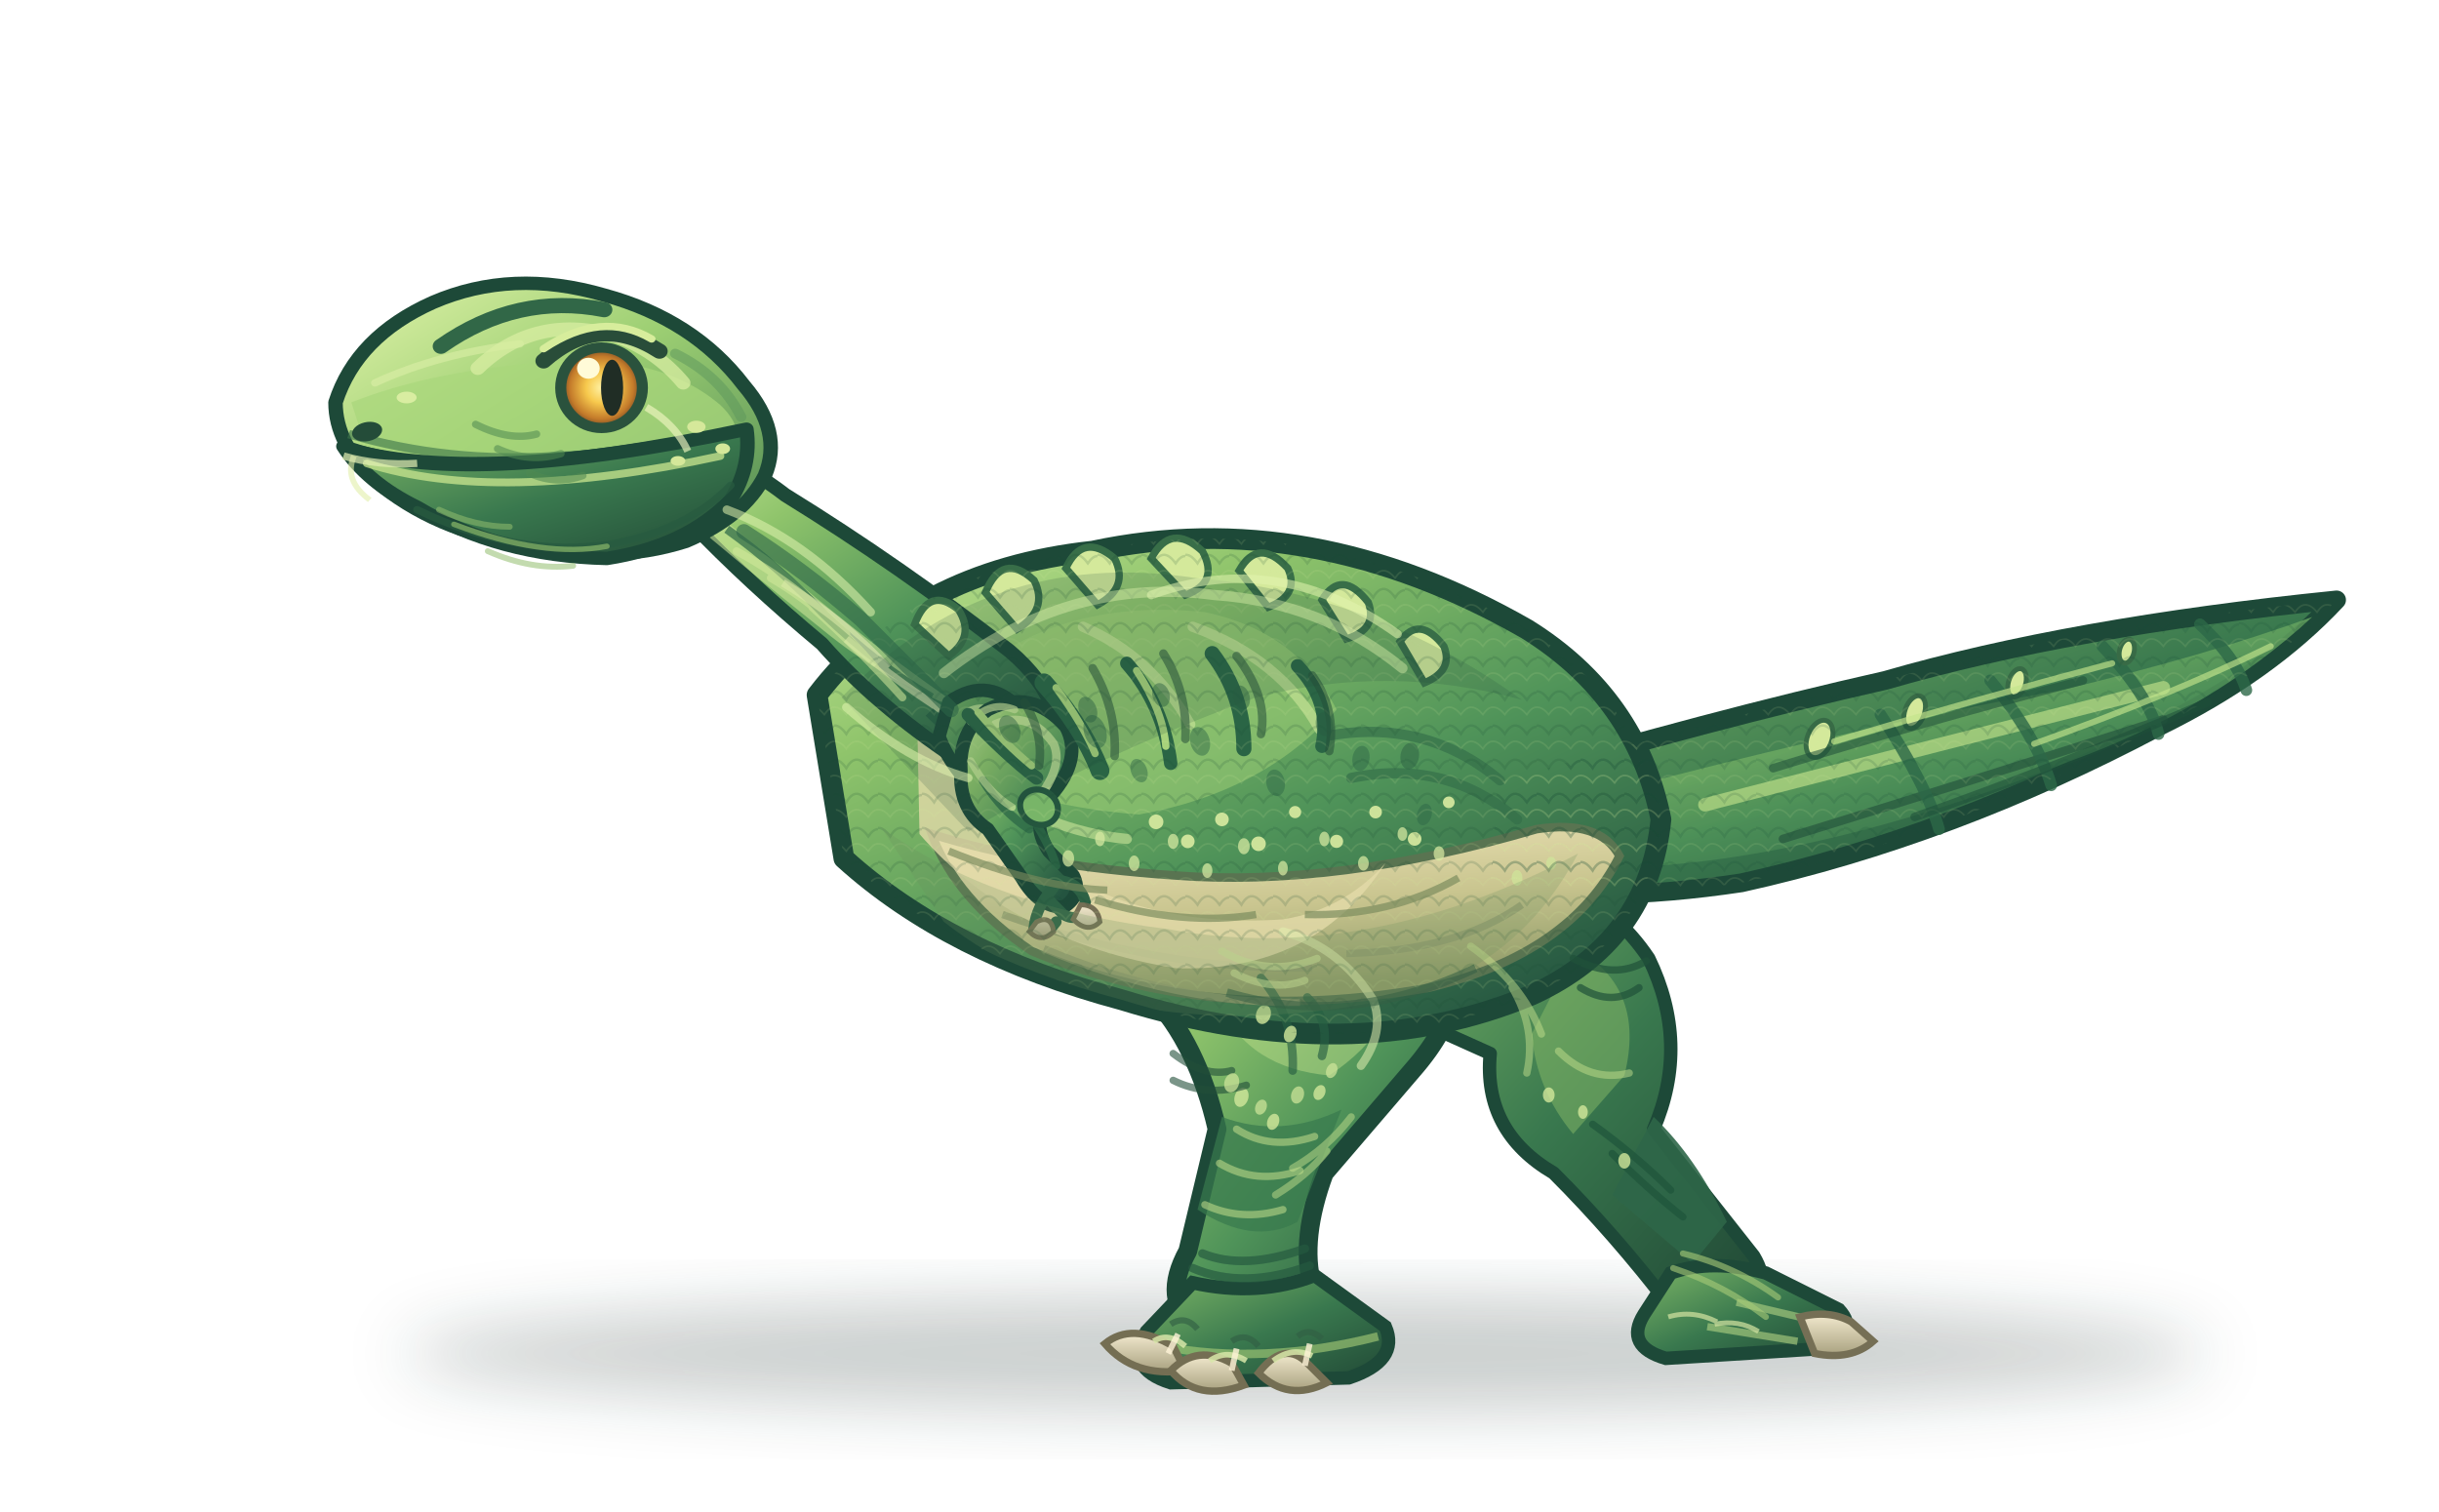
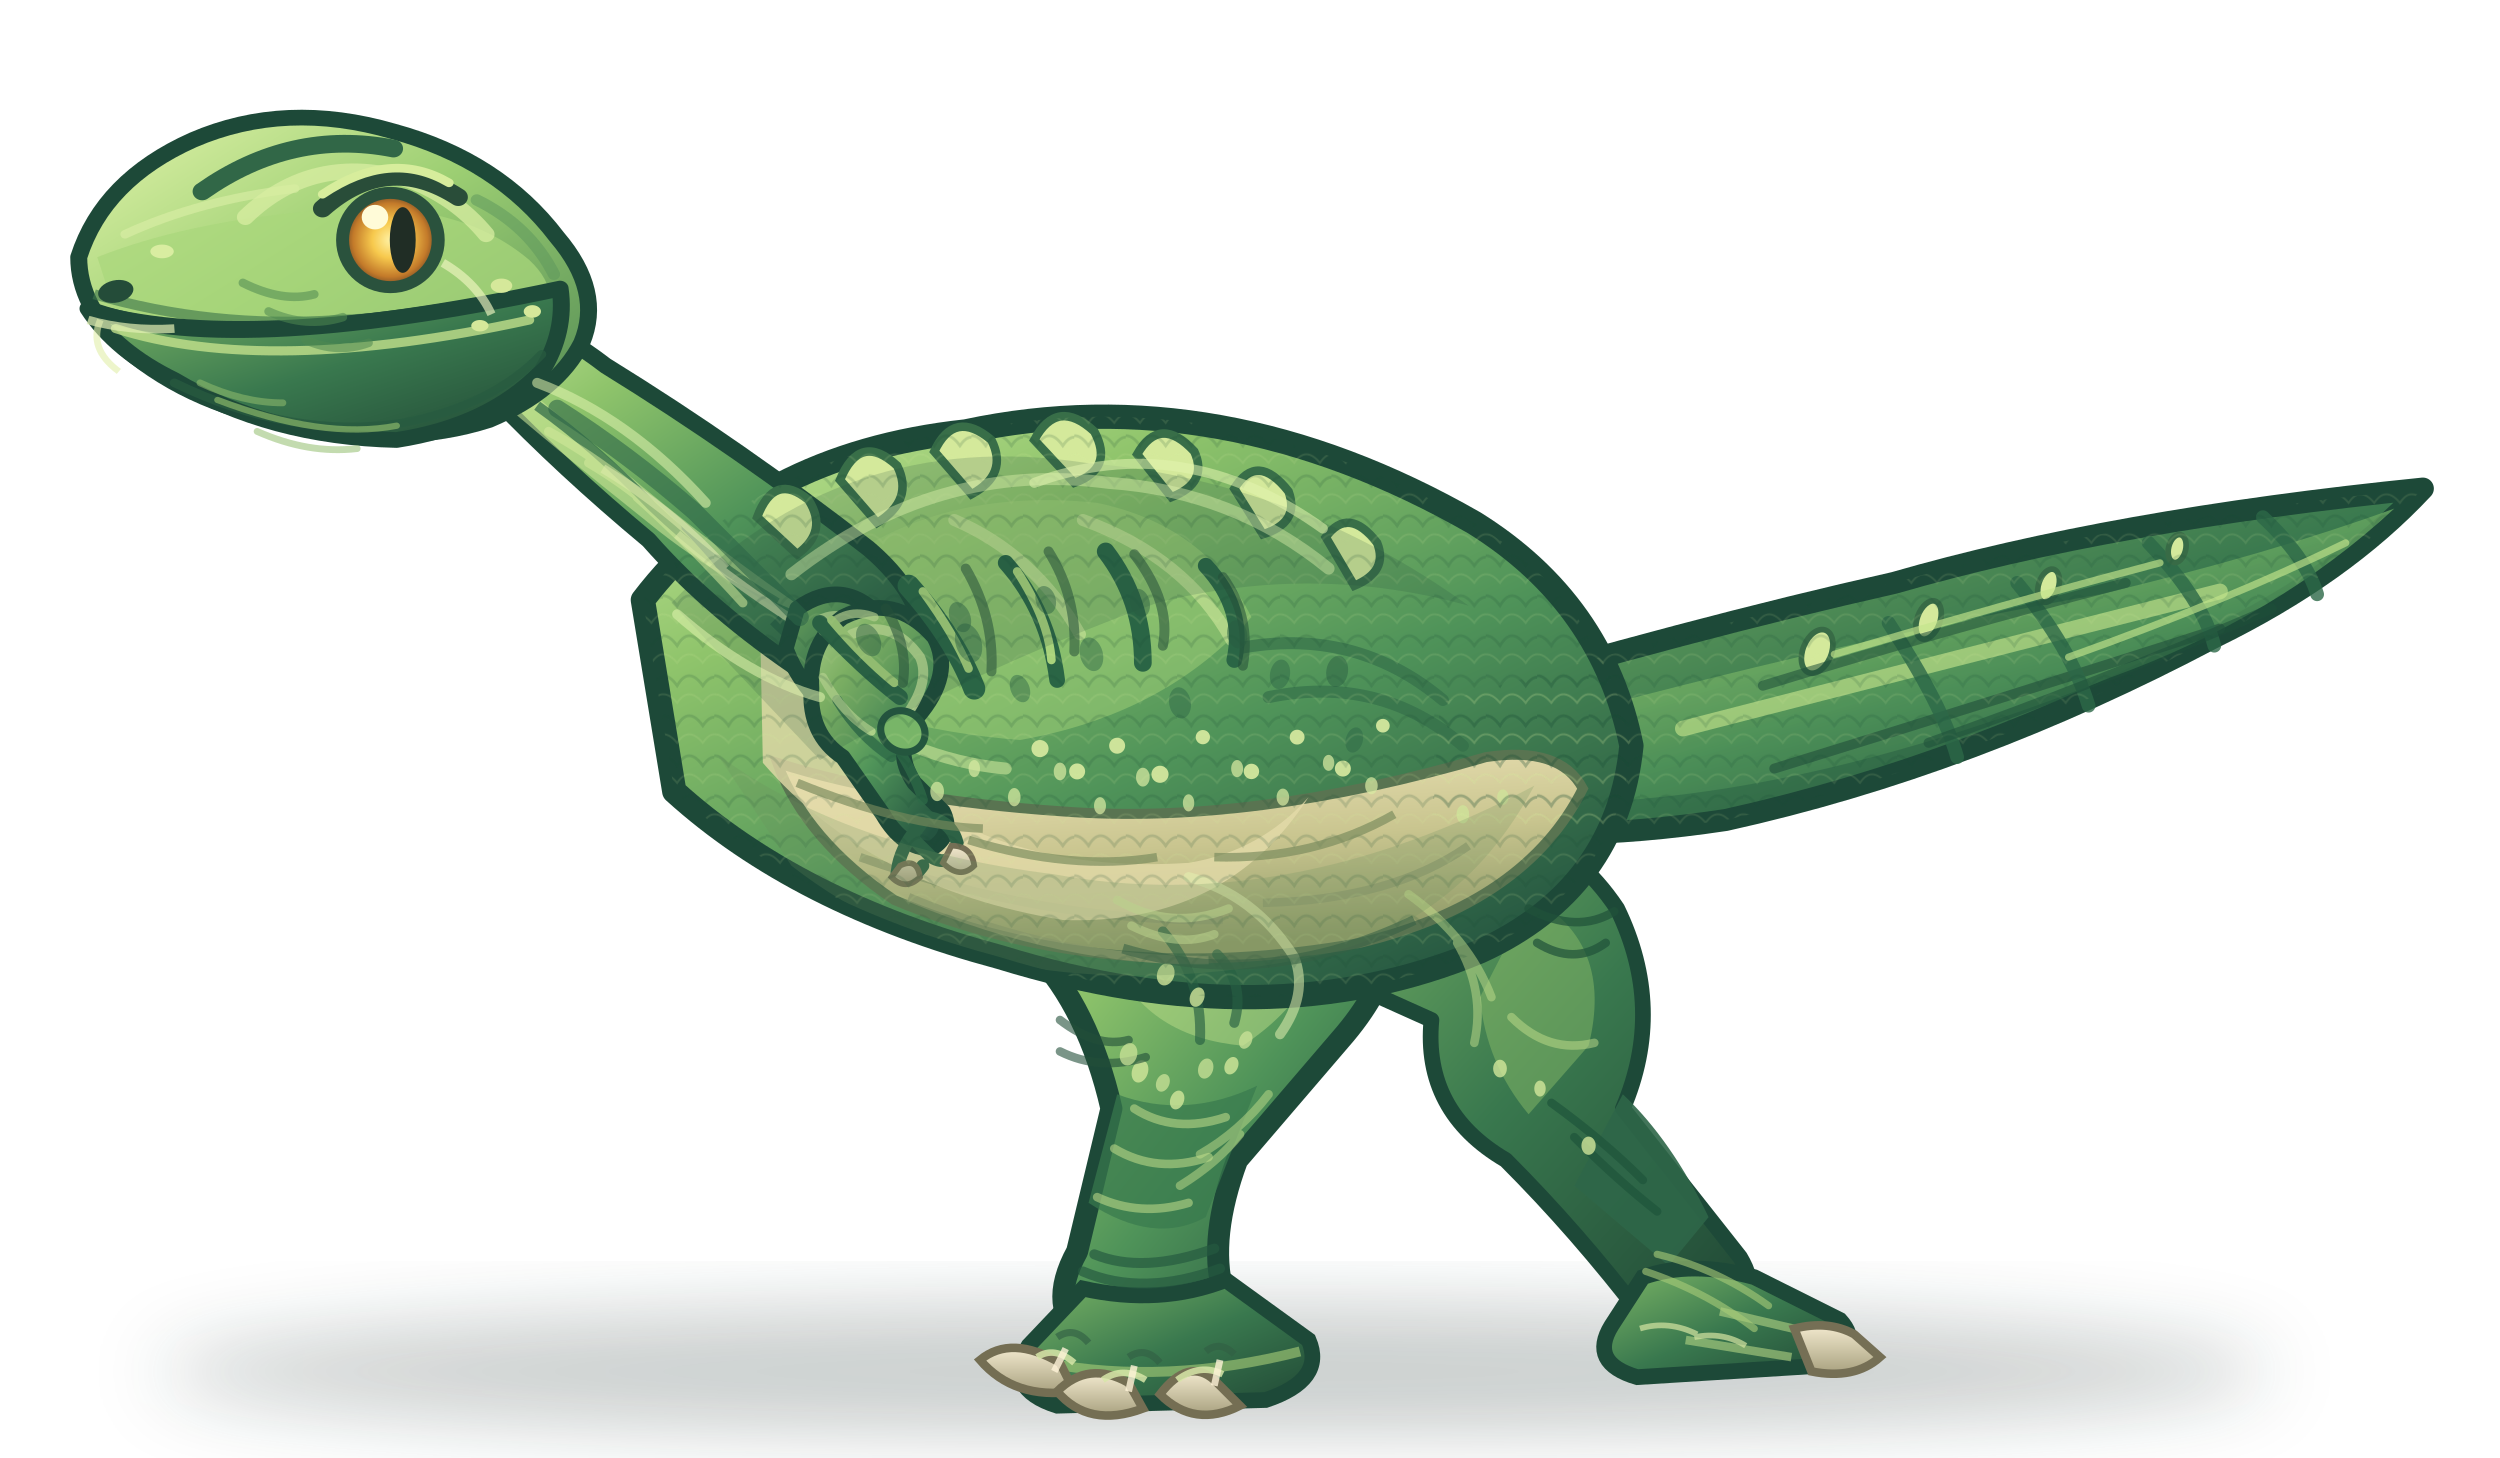
- <svg xmlns="http://www.w3.org/2000/svg" style="shape-rendering:geometricPrecision" viewBox="0 0 1000 620" role="img" aria-labelledby="title desc">
+ <svg xmlns="http://www.w3.org/2000/svg" style="shape-rendering:geometricPrecision" viewBox="110 75 875 510" role="img" aria-labelledby="title desc">
  <defs>
    <linearGradient id="hide" x1="0" y1="0" x2=".8" y2="1">
      <stop stop-color="#c8e99a" />
      <stop offset=".28" stop-color="#8fc46b" />
      <stop offset=".62" stop-color="#4f9359" />
      <stop offset="1" stop-color="#245440" />
    </linearGradient>
    <linearGradient id="hideDark" x1="0" y1="0" x2="1" y2="1">
      <stop stop-color="#7eb766" />
      <stop offset=".52" stop-color="#39784e" />
      <stop offset="1" stop-color="#204735" />
    </linearGradient>
    <linearGradient id="belly" x1="0" y1="0" x2=".3" y2="1">
      <stop stop-color="#f1e6bb" />
      <stop offset=".55" stop-color="#c9c58f" />
      <stop offset="1" stop-color="#8f9b68" />
    </linearGradient>
    <linearGradient id="face" x1="0" y1="0" x2="1" y2="1">
      <stop stop-color="#e2f4aa" />
      <stop offset=".45" stop-color="#9dcf73" />
      <stop offset="1" stop-color="#4d8752" />
    </linearGradient>
    <linearGradient id="claw" x1="0" y1="0" x2="0" y2="1">
      <stop stop-color="#f2e9ce" />
      <stop offset="1" stop-color="#a8a17f" />
    </linearGradient>
    <radialGradient id="amber">
      <stop stop-color="#fff2a5" />
      <stop offset=".38" stop-color="#f7c94d" />
      <stop offset=".78" stop-color="#c37a2a" />
      <stop offset="1" stop-color="#694525" />
    </radialGradient>
    <filter id="shadow" x="-20%" y="-30%" width="140%" height="170%">
      <feGaussianBlur stdDeviation="13" />
    </filter>
    <clipPath id="bodyClip">
      <path d="M335 285 Q374 234 448 226 Q537 207 626 258 Q671 286 681 336 Q676 386 628 408 Q554 439 460 410 Q389 391 346 352Z" />
    </clipPath>
    <pattern id="scaleTexture" width="18" height="14" patternUnits="userSpaceOnUse">
      <path d="M-4 7 Q0 0 5 7 Q9 0 14 7 Q18 1 22 7" fill="none" stroke="#174a34" stroke-width="1" opacity=".26" />
      <path d="M-4 13 Q0 7 5 13 Q9 7 14 13 Q18 7 22 13" fill="none" stroke="#d4e99b" stroke-width=".7" opacity=".2" />
    </pattern>
    <clipPath id="coeloTailClip">
      <path d="M614 321 Q702 295 773 279 Q849 257 958 246 Q930 276 885 298 Q800 343 714 362 Q654 371 611 363Z" />
    </clipPath>
  </defs>
  <ellipse cx="535" cy="555" rx="370" ry="24" fill="#192b28" opacity=".22" filter="url(#shadow)" />
  <path d="M593 356 Q650 354 676 393 Q693 428 678 463 L719 515 Q728 530 713 537 L685 536 Q662 506 637 481 Q608 464 611 432 L562 410Z" fill="url(#hideDark)" stroke="#1d4938" stroke-width="5.5" stroke-linejoin="round" />
  <path d="M646 389 Q675 405 666 441 L645 465 Q630 447 628 424Z" fill="#8abd68" opacity=".48" />
  <path d="M678 458 Q695 474 708 501 L694 518 L661 490Z" fill="#2e6648" opacity=".9" />
  <path d="M685 522 Q702 516 724 522 L754 537 Q763 547 747 553 L683 557 Q666 552 674 539Z" fill="url(#hideDark)" stroke="#1d4938" stroke-width="5.5" />
  <path d="M712 534 L746 542 M700 544 L737 550" stroke="#b2d384" stroke-width="3" opacity=".6" />
  <path d="M738 540 Q750 537 759 542 L768 550 Q759 558 744 555Z" fill="url(#claw)" stroke="#756f55" stroke-width="3" />
  <path d="M614 321 Q702 295 773 279 Q849 257 958 246 Q930 276 885 298 Q800 343 714 362 Q654 371 611 363Z" fill="url(#hideDark)" stroke="#1d4938" stroke-width="7.7" stroke-linejoin="round" />
  <path d="M645 329 Q755 299 845 283 Q904 269 948 253 Q907 291 849 312 Q741 355 657 356Z" fill="url(#hide)" opacity=".82" />
  <path d="M699 330 Q796 305 887 282" fill="none" stroke="#c1e28b" stroke-width="5.5" stroke-linecap="round" opacity=".65" />
  <path d="M731 344 Q812 319 887 295" fill="none" stroke="#24533c" stroke-width="3.5" stroke-linecap="round" opacity=".65" />
  <path d="M771 293 Q790 322 795 340 M816 279 Q835 302 841 322 M862 265 Q881 285 885 301 M902 256 Q917 270 921 283" fill="none" stroke="#2c6847" stroke-width="4.8" stroke-linecap="round" opacity=".8" />
  <g fill="#d4e99b" stroke="#386b46" stroke-width="2">
    <ellipse cx="746" cy="303" rx="5" ry="8" transform="rotate(22 746 303)" />
    <ellipse cx="785" cy="292" rx="4" ry="7" transform="rotate(20 785 292)" />
    <ellipse cx="827" cy="280" rx="3.5" ry="6" transform="rotate(18 827 280)" />
    <ellipse cx="872" cy="267" rx="3" ry="5" transform="rotate(14 872 267)" />
  </g>
  <path d="M514 354 Q566 339 592 375 Q608 406 579 439 L543 481 Q533 508 538 527 Q540 543 523 548 L490 544 Q476 533 487 513 L499 463 Q491 428 472 408Z" fill="url(#hide)" stroke="#1d4938" stroke-width="7.7" stroke-linejoin="round" />
  <path d="M512 376 Q551 362 576 390 Q575 421 545 441 Q512 438 500 412Z" fill="#c0df8b" opacity=".47" />
  <path d="M501 458 Q525 467 550 455 L532 501 Q514 511 491 496Z" fill="#38794d" opacity=".7" />
  <path d="M489 526 Q516 532 539 523 L568 544 Q574 558 553 565 L480 567 Q461 561 470 546Z" fill="url(#hideDark)" stroke="#1d4938" stroke-width="5.5" />
  <path d="M476 552 Q518 560 565 548" fill="none" stroke="#a8ce78" stroke-width="3.5" opacity=".6" />
  <g fill="url(#claw)" stroke="#746e53" stroke-width="3">
    <path d="M481 552 Q464 542 453 551 Q465 565 486 562Z" />
    <path d="M505 559 Q491 551 480 562 Q491 575 510 568Z" />
    <path d="M535 558 Q526 550 516 563 Q528 575 544 567Z" />
  </g>
  <path d="M335 285 Q374 234 448 226 Q537 207 626 258 Q671 286 681 336 Q676 386 628 408 Q554 439 460 410 Q389 391 346 352Z" fill="url(#hide)" stroke="#1d4938" stroke-width="8.5" stroke-linejoin="round" />
  <path d="M382 342 Q423 355 482 359 Q548 364 630 340 Q656 336 664 351 Q644 391 586 405 Q497 421 423 390 Q392 369 382 342Z" fill="url(#belly)" stroke="#597451" stroke-width="3.5" />
  <path d="M411 375 Q476 398 538 397 M428 389 Q483 412 533 411 M552 391 Q597 390 624 371" fill="none" stroke="#8f996d" stroke-width="3" opacity=".7" />
  <path d="M386 288 Q427 244 494 251 Q532 259 548 291 Q518 325 467 334 Q416 330 382 310Z" fill="#a9d77b" opacity=".45" />
  <path d="M444 257 Q472 269 488 297 M489 257 Q525 270 541 299 M397 318 Q429 341 462 344" fill="none" stroke="#d1e99c" stroke-width="4.2" stroke-linecap="round" opacity=".58" />
  <path d="M543 302 Q584 294 615 320 M554 319 Q593 311 622 336" fill="none" stroke="#326d48" stroke-width="4.2" stroke-linecap="round" opacity=".65" />
  <path d="M376 292 Q391 322 424 350 Q465 381 526 377 Q551 373 568 354 Q539 399 482 397 Q415 386 377 342Z" fill="#e4dba9" opacity=".8" />
  <path d="M392 311 Q359 289 337 264 Q307 239 283 214 Q268 197 271 181 Q296 183 322 203 Q369 232 414 267 Q441 290 430 316 Q412 331 392 311Z" fill="url(#hide)" stroke="#1d4938" stroke-width="5.8" stroke-linejoin="round" />
  <path d="M279 199 Q300 215 326 238 Q359 266 397 292 Q365 281 337 258 Q303 231 280 211Z" fill="#d0e99a" opacity=".56" />
  <path d="M298 217 Q319 232 338 252 Q360 273 382 286" stroke="#2e6947" stroke-width="3.5" fill="none" opacity=".72" />
  <path d="M321 239 Q346 254 364 274 M347 262 Q369 281 397 298" stroke="#e2e9b5" stroke-width="3.2" fill="none" opacity=".6" />
  <path d="M381 292 Q399 310 419 319" stroke="#245a40" stroke-width="4.2" fill="none" opacity=".7" />
  <g transform="translate(238 180) scale(1.08 1) translate(-238 -180)">
    <path d="M145 165 Q153 138 182 124 Q212 110 247 121 Q281 131 300 158 Q315 177 308 195 Q300 212 278 222 Q249 232 216 223 Q183 218 160 197 Q145 182 145 165Z" fill="url(#face)" stroke="#1d4938" stroke-width="5.5" stroke-linejoin="round" />
    <path d="M151 165 Q179 153 219 149 Q266 143 291 166 Q304 179 292 194 Q269 209 230 207 Q186 202 158 188Z" fill="#a9d77b" opacity=".72" />
    <path d="M150 178 Q188 190 229 187 Q270 185 300 176" fill="none" stroke="#3e764b" stroke-width="3.5" opacity=".62" />
    <path d="M160 157 Q184 145 215 141" fill="none" stroke="#dff0a9" stroke-width="3" opacity=".55" stroke-linecap="round" />
    <path d="M274 145 Q291 154 299 171" fill="none" stroke="#5b965b" stroke-width="4" opacity=".5" stroke-linecap="round" />
    <path d="M148 183 Q192 201 301 176 Q303 191 295 205 Q278 224 248 229 Q207 228 176 208 Q157 198 148 183Z" fill="url(#hideDark)" stroke="#1d4938" stroke-width="5.5" stroke-linejoin="round" />
    <path d="M148 183 Q197 199 301 176" fill="none" stroke="#1d4938" stroke-width="4.4" stroke-linecap="round" />
    <path d="M157 190 Q206 207 291 187" fill="none" stroke="#c5e38d" stroke-width="3.2" stroke-linecap="round" opacity=".78" />
    <path d="M176 209 Q214 229 250 223 Q279 217 295 199" fill="none" stroke="#275b40" stroke-width="3" stroke-linecap="round" opacity=".74" />
    <path d="M190 215 Q224 229 248 224" fill="none" stroke="#9ac66f" stroke-width="2.2" stroke-linecap="round" opacity=".6" />
    <path d="M152 187 Q148 197 158 205" fill="none" stroke="#e1efa9" stroke-width="2.2" opacity=".6" />
    <path d="M199 151 Q221 128 252 138 Q267 144 277 157" fill="none" stroke="#d8eda2" stroke-width="5.5" stroke-linecap="round" opacity=".75" />
    <path d="M185 142 Q214 120 247 127" fill="none" stroke="#316747" stroke-width="6.2" stroke-linecap="round" />
    <ellipse cx="246" cy="159" rx="15.5" ry="16.5" fill="url(#amber)" stroke="#2a523d" stroke-width="4.2" />
    <ellipse cx="250" cy="159" rx="4.2" ry="11.5" fill="#202d25" />
    <ellipse cx="241" cy="151" rx="4.3" ry="4.3" fill="#fffbd8" />
    <path d="M224 148 Q245 128 268 144" fill="none" stroke="#294d39" stroke-width="6.2" stroke-linecap="round" />
    <path d="M224 143 Q246 127 265 139" fill="none" stroke="#d7ed9c" stroke-width="3" stroke-linecap="round" />
    <ellipse cx="157" cy="177" rx="5.8" ry="3.9" fill="#244c39" transform="rotate(-14 157 177)" />
    <ellipse cx="172" cy="163" rx="3.8" ry="2.4" fill="#d9eda1" />
    <path d="M148 187 Q161 191 176 190" stroke="#e3f0b3" stroke-width="3" fill="none" opacity=".7" />
    <g fill="#d5e89a">
      <ellipse cx="282" cy="175" rx="3.5" ry="2.5" />
      <ellipse cx="292" cy="184" rx="2.8" ry="2.2" />
      <ellipse cx="275" cy="189" rx="2.8" ry="2" />
    </g>
  </g>
  <path d="M389 288 Q406 276 420 293 Q428 306 418 321 L406 328 Q391 318 385 302Z" fill="url(#hideDark)" stroke="#1d4938" stroke-width="5.5" stroke-linejoin="round" />
  <path d="M397 292 Q407 287 414 300" fill="none" stroke="#c7e69a" stroke-width="3.5" stroke-linecap="round" opacity=".7" />
  <path d="M405 291 Q423 282 437 298 Q444 311 431 326 Q422 337 430 349 L440 359 Q444 367 436 372 Q426 372 419 360 L405 340 Q393 332 394 316 Q393 300 405 291Z" fill="url(#hide)" stroke="#1d4938" stroke-width="5.5" stroke-linejoin="round" />
  <path d="M408 297 Q422 291 432 305 Q436 314 426 327" fill="none" stroke="#d4eda0" stroke-width="3.5" stroke-linecap="round" opacity=".7" />
  <path d="M403 320 Q411 333 422 340 M421 332 Q430 345 433 355" fill="none" stroke="#2d6947" stroke-width="3.5" stroke-linecap="round" opacity=".78" />
  <ellipse cx="426" cy="331" rx="8" ry="7" transform="rotate(30 426 331)" fill="#78b568" stroke="#24563e" stroke-width="2.5" />
  <path d="M434 361 Q443 362 445 370 Q443 379 436 375 L429 368Z M431 365 Q425 372 424 380 Q428 385 433 378" fill="none" stroke="#2d6245" stroke-width="4.5" stroke-linecap="round" />
  <path d="M443 371 Q450 371 451 378 Q446 383 440 377Z M425 378 Q431 375 432 382 Q427 387 422 382Z" fill="url(#claw)" stroke="#756f55" stroke-width="2" />
  <path d="M398 296 Q406 287 416 291 M398 312 Q405 325 415 331" fill="none" stroke="#d4eda0" stroke-width="3" stroke-linecap="round" opacity=".65" />
  <g fill="#d4e99b" stroke="#386e48" stroke-width="3">
    <path d="M375 256 Q381 240 393 250 Q400 261 389 269Z" />
    <path d="M404 243 Q411 226 424 238 Q430 250 417 258Z" />
    <path d="M437 233 Q444 218 457 229 Q463 241 450 248Z" />
    <path d="M472 229 Q480 214 493 226 Q500 239 486 244Z" />
    <path d="M508 234 Q516 220 528 233 Q533 244 520 249Z" />
    <path d="M542 246 Q550 233 561 247 Q565 258 552 262Z" />
    <path d="M574 263 Q582 252 592 265 Q596 275 584 280Z" />
  </g>
  <g fill="none" stroke-linecap="round">
    <path d="M397 293 Q412 309 425 319" stroke="#2b6545" stroke-width="5.5" />
    <path d="M428 280 Q444 298 451 316" stroke="#2a6545" stroke-width="7.7" />
    <path d="M462 272 Q477 289 480 313" stroke="#2a6545" stroke-width="5.5" />
    <path d="M497 268 Q510 285 510 307" stroke="#2a6545" stroke-width="6.2" />
    <path d="M532 273 Q546 288 542 306" stroke="#2a6545" stroke-width="5.5" />
    <path d="M401 292 Q412 305 423 314" stroke="#a8d37b" stroke-width="3" />
    <path d="M433 282 Q444 297 449 309" stroke="#a8d37b" stroke-width="3" />
    <path d="M466 275 Q477 292 478 306" stroke="#a8d37b" stroke-width="3" />
  </g>
  <g fill="#d7e99f" opacity=".92">
    <circle cx="474" cy="337" r="3" />
    <circle cx="487" cy="345" r="2.8" />
    <circle cx="501" cy="336" r="2.8" />
    <circle cx="516" cy="346" r="3" />
    <circle cx="531" cy="333" r="2.5" />
    <circle cx="548" cy="345" r="2.7" />
    <circle cx="564" cy="333" r="2.6" />
    <circle cx="580" cy="344" r="2.8" />
    <circle cx="594" cy="329" r="2.4" />
  </g>
  <g fill="none" stroke-linecap="round" stroke-linejoin="round">
    <path d="M526 382 Q549 388 563 410 Q568 423 558 437" stroke="#e1efae" stroke-width="3.5" opacity=".55" />
    <path d="M517 401 Q531 417 530 439 M536 409 Q546 419 542 433" stroke="#275f42" stroke-width="3.5" opacity=".65" />
    <path d="M507 463 Q521 472 539 466 M500 477 Q515 486 533 480 M494 494 Q509 501 526 496" stroke="#c6e08d" stroke-width="3" opacity=".54" />
    <path d="M493 514 Q510 521 535 512 M489 520 Q510 529 537 519" stroke="#24593f" stroke-width="3.5" opacity=".68" />
    <path d="M603 388 Q624 403 632 424 M620 405 Q630 422 626 440 M639 431 Q652 444 668 440" stroke="#c7e28e" stroke-width="3" opacity=".48" />
    <path d="M653 461 Q671 474 685 488 M661 473 Q676 488 690 499" stroke="#1e543a" stroke-width="3" opacity=".7" />
    <path d="M690 514 Q711 519 729 532 M686 520 Q707 527 724 540" stroke="#a9cc78" stroke-width="2.5" opacity=".6" />
  </g>
  <g fill="#d5e99c" opacity=".78">
    <ellipse cx="518" cy="416" rx="3" ry="4" transform="rotate(18 518 416)" />
    <ellipse cx="529" cy="424" rx="2.5" ry="3.5" transform="rotate(20 529 424)" />
    <ellipse cx="509" cy="450" rx="2.8" ry="4" transform="rotate(18 509 450)" />
    <ellipse cx="522" cy="460" rx="2.4" ry="3.4" transform="rotate(20 522 460)" />
    <ellipse cx="541" cy="448" rx="2.3" ry="3.2" transform="rotate(25 541 448)" />
    <ellipse cx="635" cy="449" rx="2.4" ry="3.1" />
    <ellipse cx="649" cy="456" rx="2" ry="2.8" />
    <ellipse cx="666" cy="476" rx="2.5" ry="3.2" />
  </g>
  <path d="M473 550 Q479 546 486 552 M496 558 Q503 553 511 558 M522 558 Q530 552 538 556" fill="none" stroke="#d7e6a8" stroke-width="2.3" opacity=".85" />
  <path d="M684 540 Q694 537 704 542 M703 543 Q713 541 721 546" fill="none" stroke="#d1e2a0" stroke-width="2" opacity=".72" />
  <path d="M480 543 Q486 539 491 545 M505 550 Q511 546 516 552 M532 548 Q537 544 542 549" fill="none" stroke="#315f43" stroke-width="2.5" opacity=".65" />
  <g fill="#2b6545" opacity=".46">
    <ellipse cx="449" cy="300" rx="4.5" ry="7" transform="rotate(-18 449 300)" />
    <ellipse cx="467" cy="316" rx="3.3" ry="5" transform="rotate(-22 467 316)" />
    <ellipse cx="492" cy="304" rx="4" ry="6" transform="rotate(-15 492 304)" />
    <ellipse cx="523" cy="321" rx="3.8" ry="5.5" transform="rotate(-10 523 321)" />
    <ellipse cx="558" cy="311" rx="3.5" ry="5.2" transform="rotate(10 558 311)" />
    <ellipse cx="584" cy="334" rx="3" ry="4.5" transform="rotate(15 584 334)" />
  </g>
  <g fill="none" stroke-linecap="round">
    <path d="M501 390 Q520 401 540 393 M506 399 Q522 407 535 402" stroke="#d1e69a" stroke-width="3" opacity=".54" />
    <path d="M481 432 Q494 442 505 439 M481 443 Q495 450 511 445" stroke="#224f39" stroke-width="3" opacity=".6" />
    <path d="M530 479 Q544 471 554 458 M523 490 Q536 482 544 472" stroke="#c2de8b" stroke-width="3" opacity=".5" />
    <path d="M645 393 Q662 402 675 394 M648 405 Q661 413 672 405" stroke="#1f5139" stroke-width="3" opacity=".7" />
    <path d="M180 209 Q195 216 209 216 M200 226 Q218 234 235 232" stroke="#91bd6d" stroke-width="2.4" opacity=".55" />
  </g>
  <g fill="#cfe59a" opacity=".72">
    <ellipse cx="505" cy="444" rx="3" ry="4" transform="rotate(16 505 444)" />
    <ellipse cx="517" cy="454" rx="2.3" ry="3.2" transform="rotate(22 517 454)" />
    <ellipse cx="532" cy="449" rx="2.6" ry="3.6" transform="rotate(17 532 449)" />
    <ellipse cx="546" cy="439" rx="2.2" ry="3.2" transform="rotate(22 546 439)" />
    <ellipse cx="622" cy="360" rx="2.2" ry="3.2" />
    <ellipse cx="636" cy="354" rx="2" ry="2.7" />
  </g>
  <rect x="330" y="215" width="360" height="230" fill="url(#scaleTexture)" clip-path="url(#bodyClip)" opacity=".62" />
  <rect x="610" y="240" width="360" height="145" fill="url(#scaleTexture)" clip-path="url(#coeloTailClip)" opacity=".58" />
  <g clip-path="url(#bodyClip)">
    <path d="M345 286 Q405 224 490 237 Q563 243 624 287 Q570 272 515 286 Q447 311 397 341Z" fill="#204a39" opacity=".17" />
    <path d="M361 339 Q406 372 479 381 Q560 396 647 350 Q620 401 564 411 Q455 431 387 378Z" fill="#6a8e5c" opacity=".22" />
    <path d="M387 276 Q438 236 498 244 Q542 247 575 274" fill="none" stroke="#e0f2ae" stroke-width="4.2" stroke-linecap="round" opacity=".42" />
    <path d="M389 349 Q426 364 454 365 M449 369 Q485 380 515 375 M535 375 Q570 376 598 360" fill="none" stroke="#77885a" stroke-width="3" opacity=".65" />
    <path d="M420 288 Q428 301 426 314 M448 274 Q458 291 457 310 M477 268 Q487 284 486 303 M507 269 Q520 286 517 301 M538 277 Q548 291 545 308" fill="none" stroke="#244f39" stroke-width="3.5" stroke-linecap="round" opacity=".55" />
    <g fill="#d8eaa2" opacity=".72">
      <ellipse cx="438" cy="352" rx="2.4" ry="3.4" />
      <ellipse cx="451" cy="344" rx="2" ry="3" />
      <ellipse cx="465" cy="354" rx="2.2" ry="3.2" />
      <ellipse cx="481" cy="345" rx="2.2" ry="3.1" />
      <ellipse cx="495" cy="357" rx="2.1" ry="3" />
      <ellipse cx="510" cy="347" rx="2.4" ry="3.3" />
      <ellipse cx="526" cy="356" rx="2" ry="3" />
      <ellipse cx="543" cy="344" rx="2.1" ry="3" />
      <ellipse cx="559" cy="354" rx="2.2" ry="3" />
      <ellipse cx="575" cy="342" rx="2" ry="2.8" />
      <ellipse cx="590" cy="350" rx="2.2" ry="3" />
    </g>
    <g fill="#275c40" opacity=".45">
      <ellipse cx="414" cy="299" rx="4" ry="6" transform="rotate(-25 414 299)" />
      <ellipse cx="446" cy="291" rx="3.6" ry="5.5" transform="rotate(-22 446 291)" />
      <ellipse cx="476" cy="285" rx="3.5" ry="5" transform="rotate(-16 476 285)" />
      <ellipse cx="509" cy="286" rx="3.4" ry="5" transform="rotate(-14 509 286)" />
      <ellipse cx="543" cy="297" rx="3.5" ry="5" transform="rotate(-10 543 297)" />
      <ellipse cx="578" cy="310" rx="3.8" ry="5.5" transform="rotate(9 578 310)" />
    </g>
  </g>
  <path d="M305 218 Q330 234 353 254 Q371 272 390 291" fill="none" stroke="#2b6446" stroke-width="6.2" stroke-linecap="round" opacity=".58" />
  <path d="M302 226 Q326 239 347 260 M316 237 Q340 251 359 274 M333 249 Q351 265 370 286" fill="none" stroke="#d3e99a" stroke-width="3.2" stroke-linecap="round" opacity=".55" />
  <path d="M727 315 Q792 295 854 279 M785 335 Q842 315 905 288" fill="none" stroke="#1e4e39" stroke-width="3.5" opacity=".55" stroke-linecap="round" />
  <path d="M752 304 Q813 286 866 272 M834 305 Q890 285 931 265" fill="none" stroke="#c3e58c" stroke-width="2.5" opacity=".65" stroke-linecap="round" />
  <path d="M195 174 Q209 181 220 178 M204 184 Q217 190 230 186 M217 194 Q228 199 239 195" fill="none" stroke="#4f8951" stroke-width="3" stroke-linecap="round" opacity=".55" />
  <path d="M265 167 Q277 174 282 185" fill="none" stroke="#eff6c0" stroke-width="3" opacity=".65" />
  <path d="M298 209 Q330 221 357 251 M347 290 Q372 312 397 319 M472 244 Q524 225 573 260" fill="none" stroke="#e2f4ae" stroke-width="3.5" stroke-linecap="round" opacity=".55" />
  <path d="M503 407 Q553 422 605 397" fill="none" stroke="#345f43" stroke-width="3.5" opacity=".55" />
  <path d="M483 547 L479 555 M507 553 L505 562 M537 551 L535 560" stroke="#fff4d8" stroke-width="2.4" opacity=".8" />
</svg>
